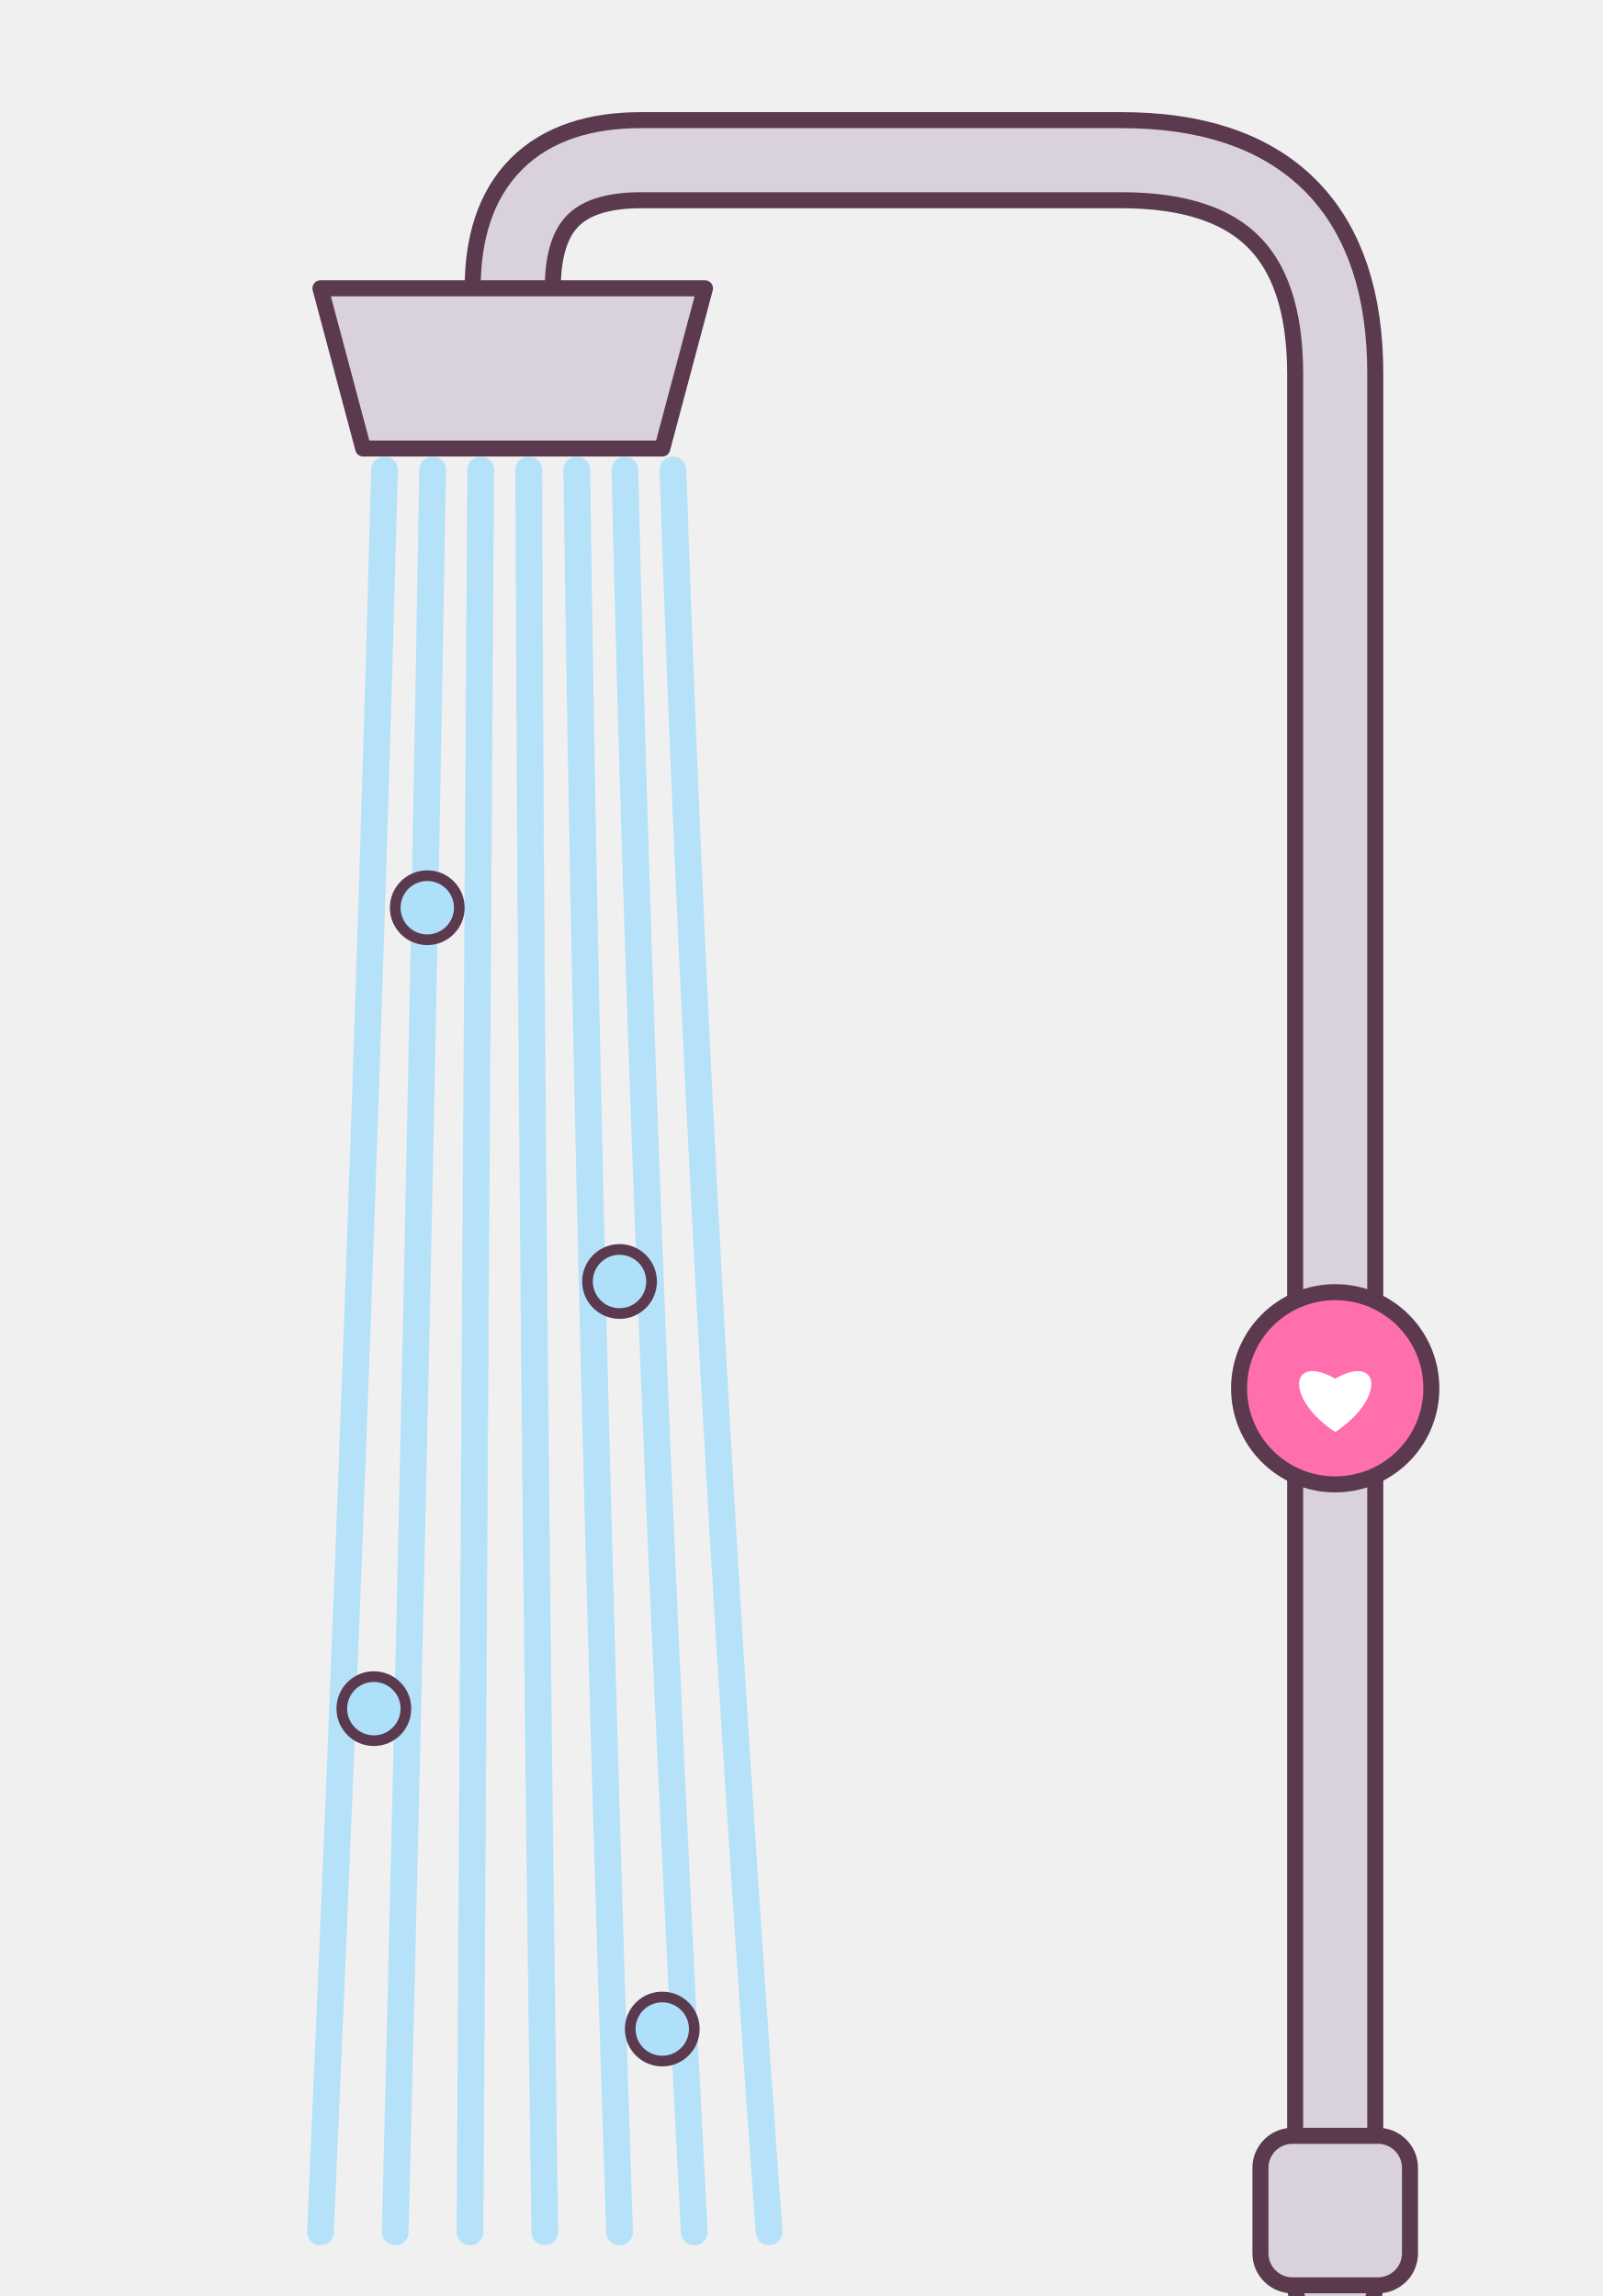
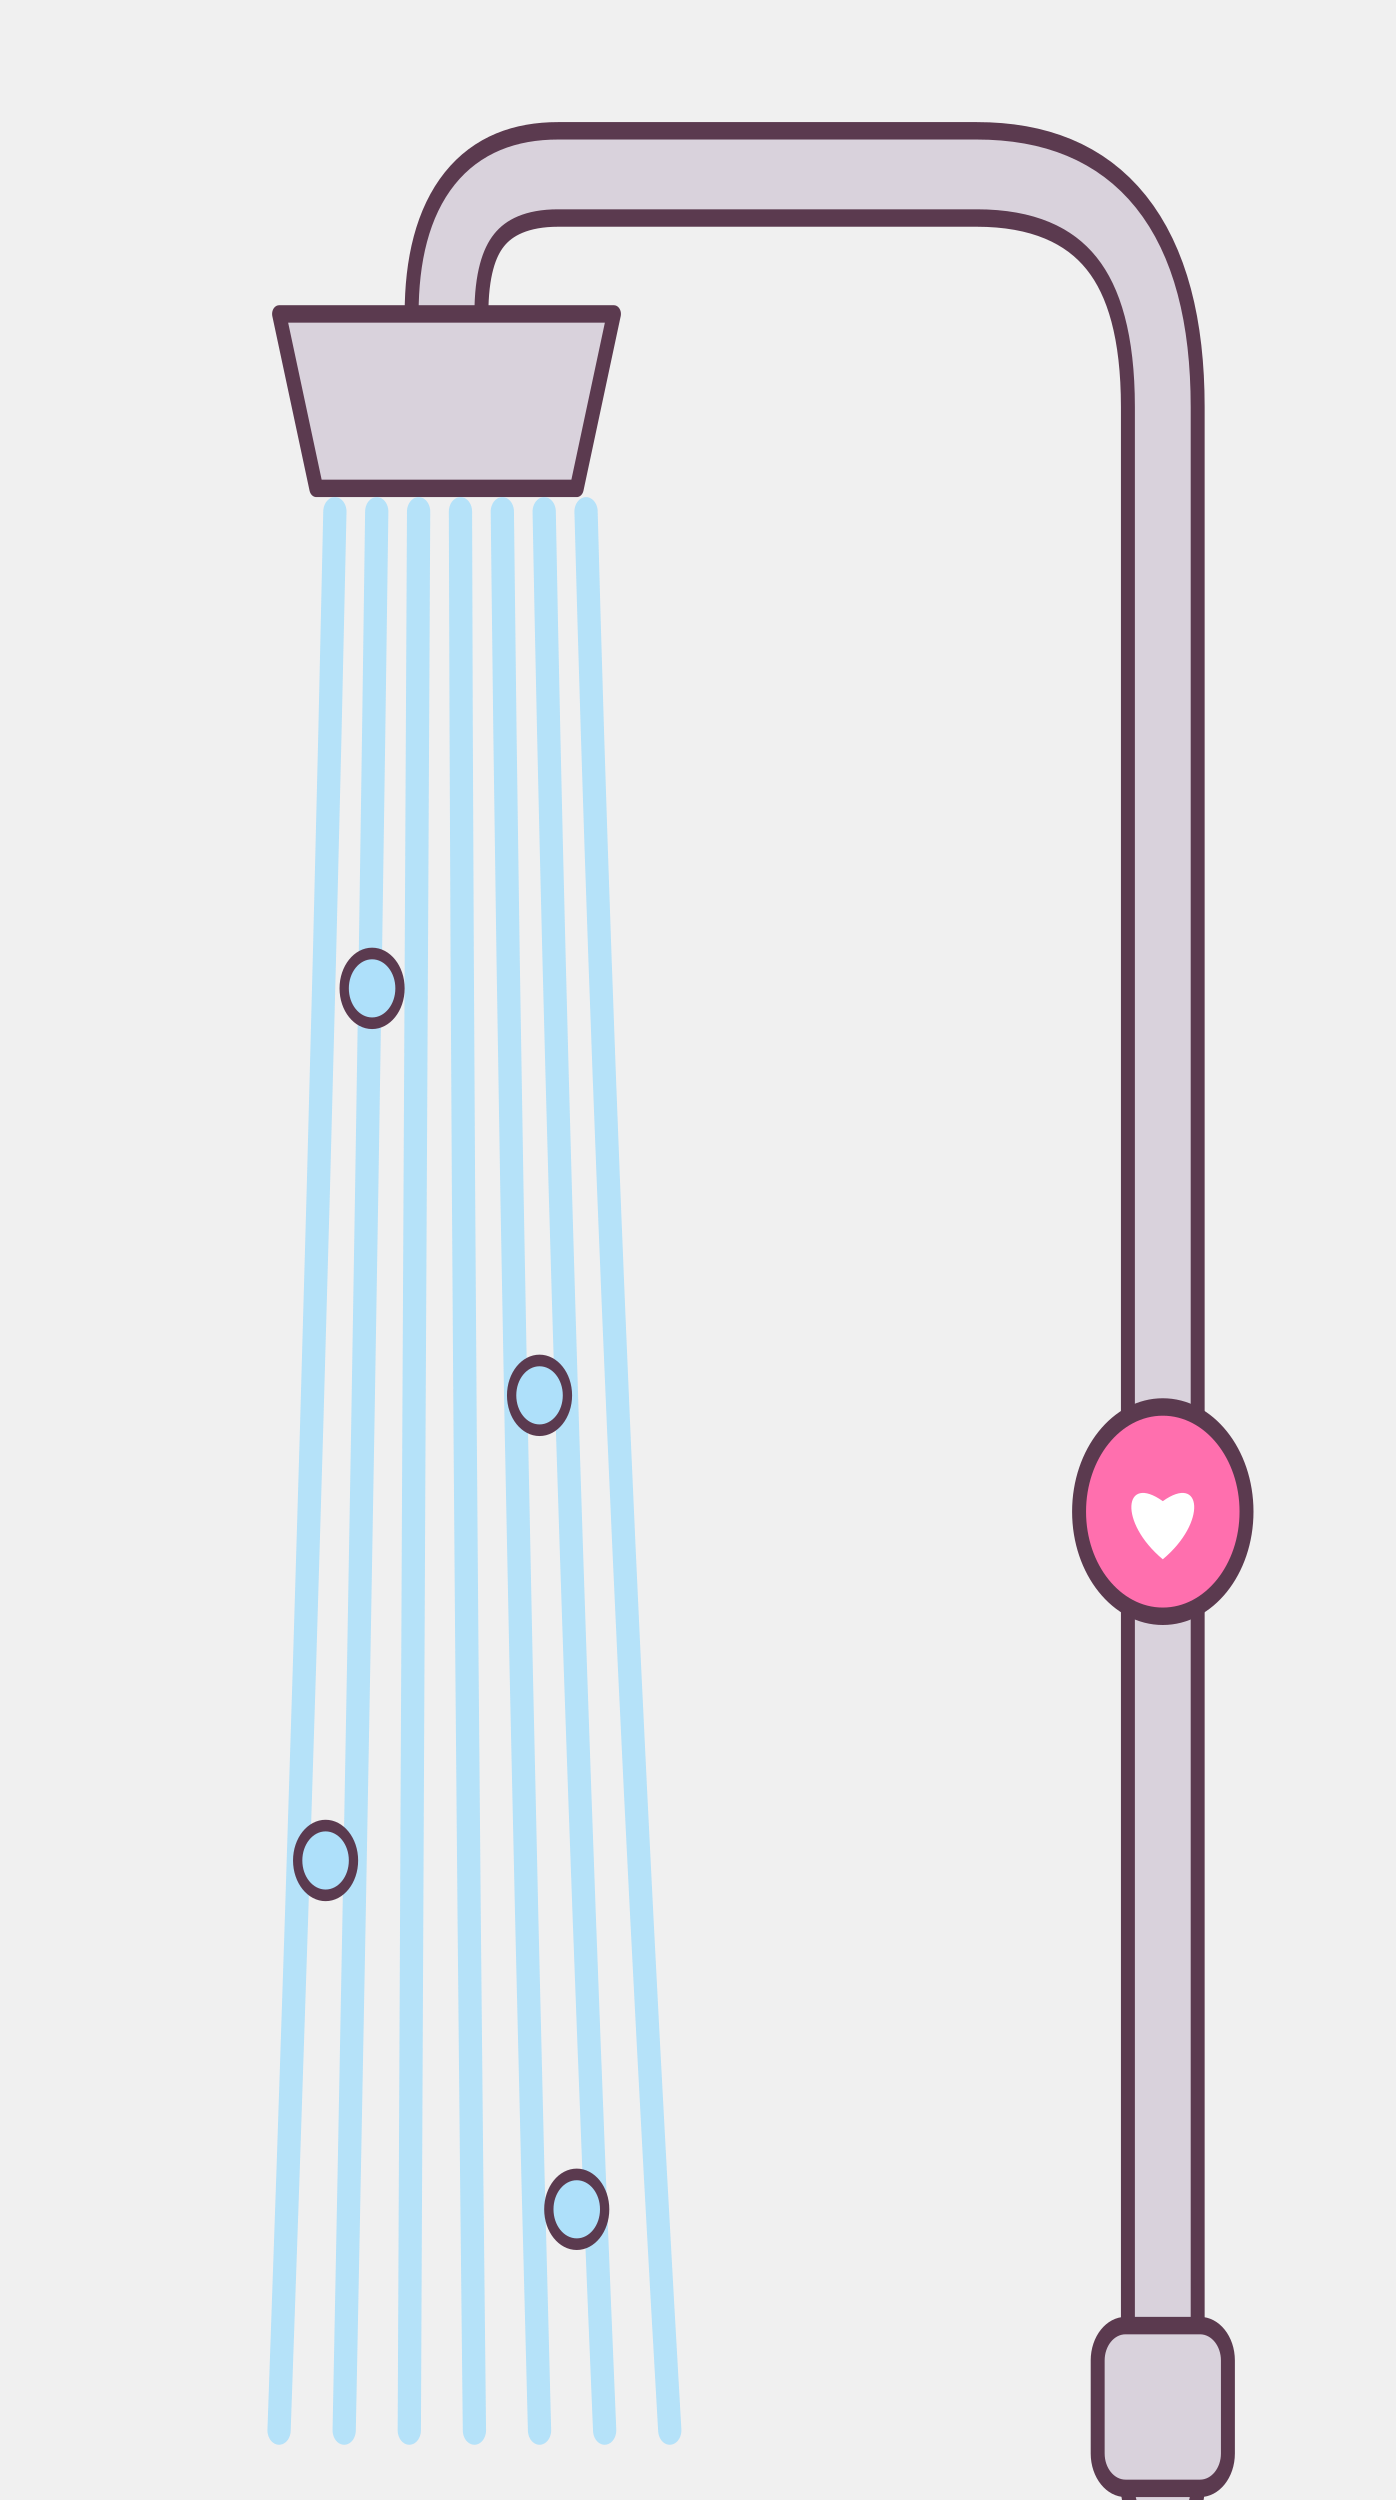
- <svg xmlns="http://www.w3.org/2000/svg" width="300" height="430" viewBox="0 0 300 430">
+ <svg xmlns="http://www.w3.org/2000/svg" width="240" height="430" preserveAspectRatio="none" viewBox="0 0 300 430">
  <defs />
  <g stroke="#5b3a4f" stroke-width="3" stroke-linejoin="round" stroke-linecap="round">
    <path d="M250,428 L250,70 Q250,30 210,30 L120,30 Q96,30 96,54" fill="none" stroke-width="18" />
    <path d="M250,428 L250,70 Q250,30 210,30 L120,30 Q96,30 96,54" fill="none" stroke-width="12" stroke="#d9d2dc" />
    <path d="M60,54 L132,54 L124,84 L68,84 Z" fill="#d9d2dc" stroke-width="3" />
    <rect x="236" y="400" width="28" height="28" rx="6" fill="#d9d2dc" stroke-width="3" />
    <path d="M72,88 q-4.0,150 -12,330" fill="none" stroke="#aee0fa" stroke-width="5" opacity="0.9" />
    <path d="M81,88 q-2.5,150 -7,330" fill="none" stroke="#aee0fa" stroke-width="5" opacity="0.9" />
    <path d="M90,88 q-1.0,150 -2,330" fill="none" stroke="#aee0fa" stroke-width="5" opacity="0.9" />
    <path d="M99,88 q0.5,150 3,330" fill="none" stroke="#aee0fa" stroke-width="5" opacity="0.9" />
    <path d="M108,88 q2.0,150 8,330" fill="none" stroke="#aee0fa" stroke-width="5" opacity="0.9" />
    <path d="M117,88 q3.5,150 13,330" fill="none" stroke="#aee0fa" stroke-width="5" opacity="0.9" />
    <path d="M126,88 q5.0,150 18,330" fill="none" stroke="#aee0fa" stroke-width="5" opacity="0.9" />
    <circle cx="80" cy="170" r="6" fill="#aee0fa" stroke-width="2" />
    <circle cx="116" cy="240" r="6" fill="#aee0fa" stroke-width="2" />
    <circle cx="70" cy="320" r="6" fill="#aee0fa" stroke-width="2" />
    <circle cx="124" cy="380" r="6" fill="#aee0fa" stroke-width="2" />
    <circle cx="250" cy="260" r="18" fill="#ff6fae" stroke-width="3" />
    <path d="M250,268.2 C240.4,261.8 241.6,253.4 250,258.2 C258.4,253.4 259.6,261.8 250,268.2 Z" fill="#ffffff" stroke="none" />
  </g>
</svg>
